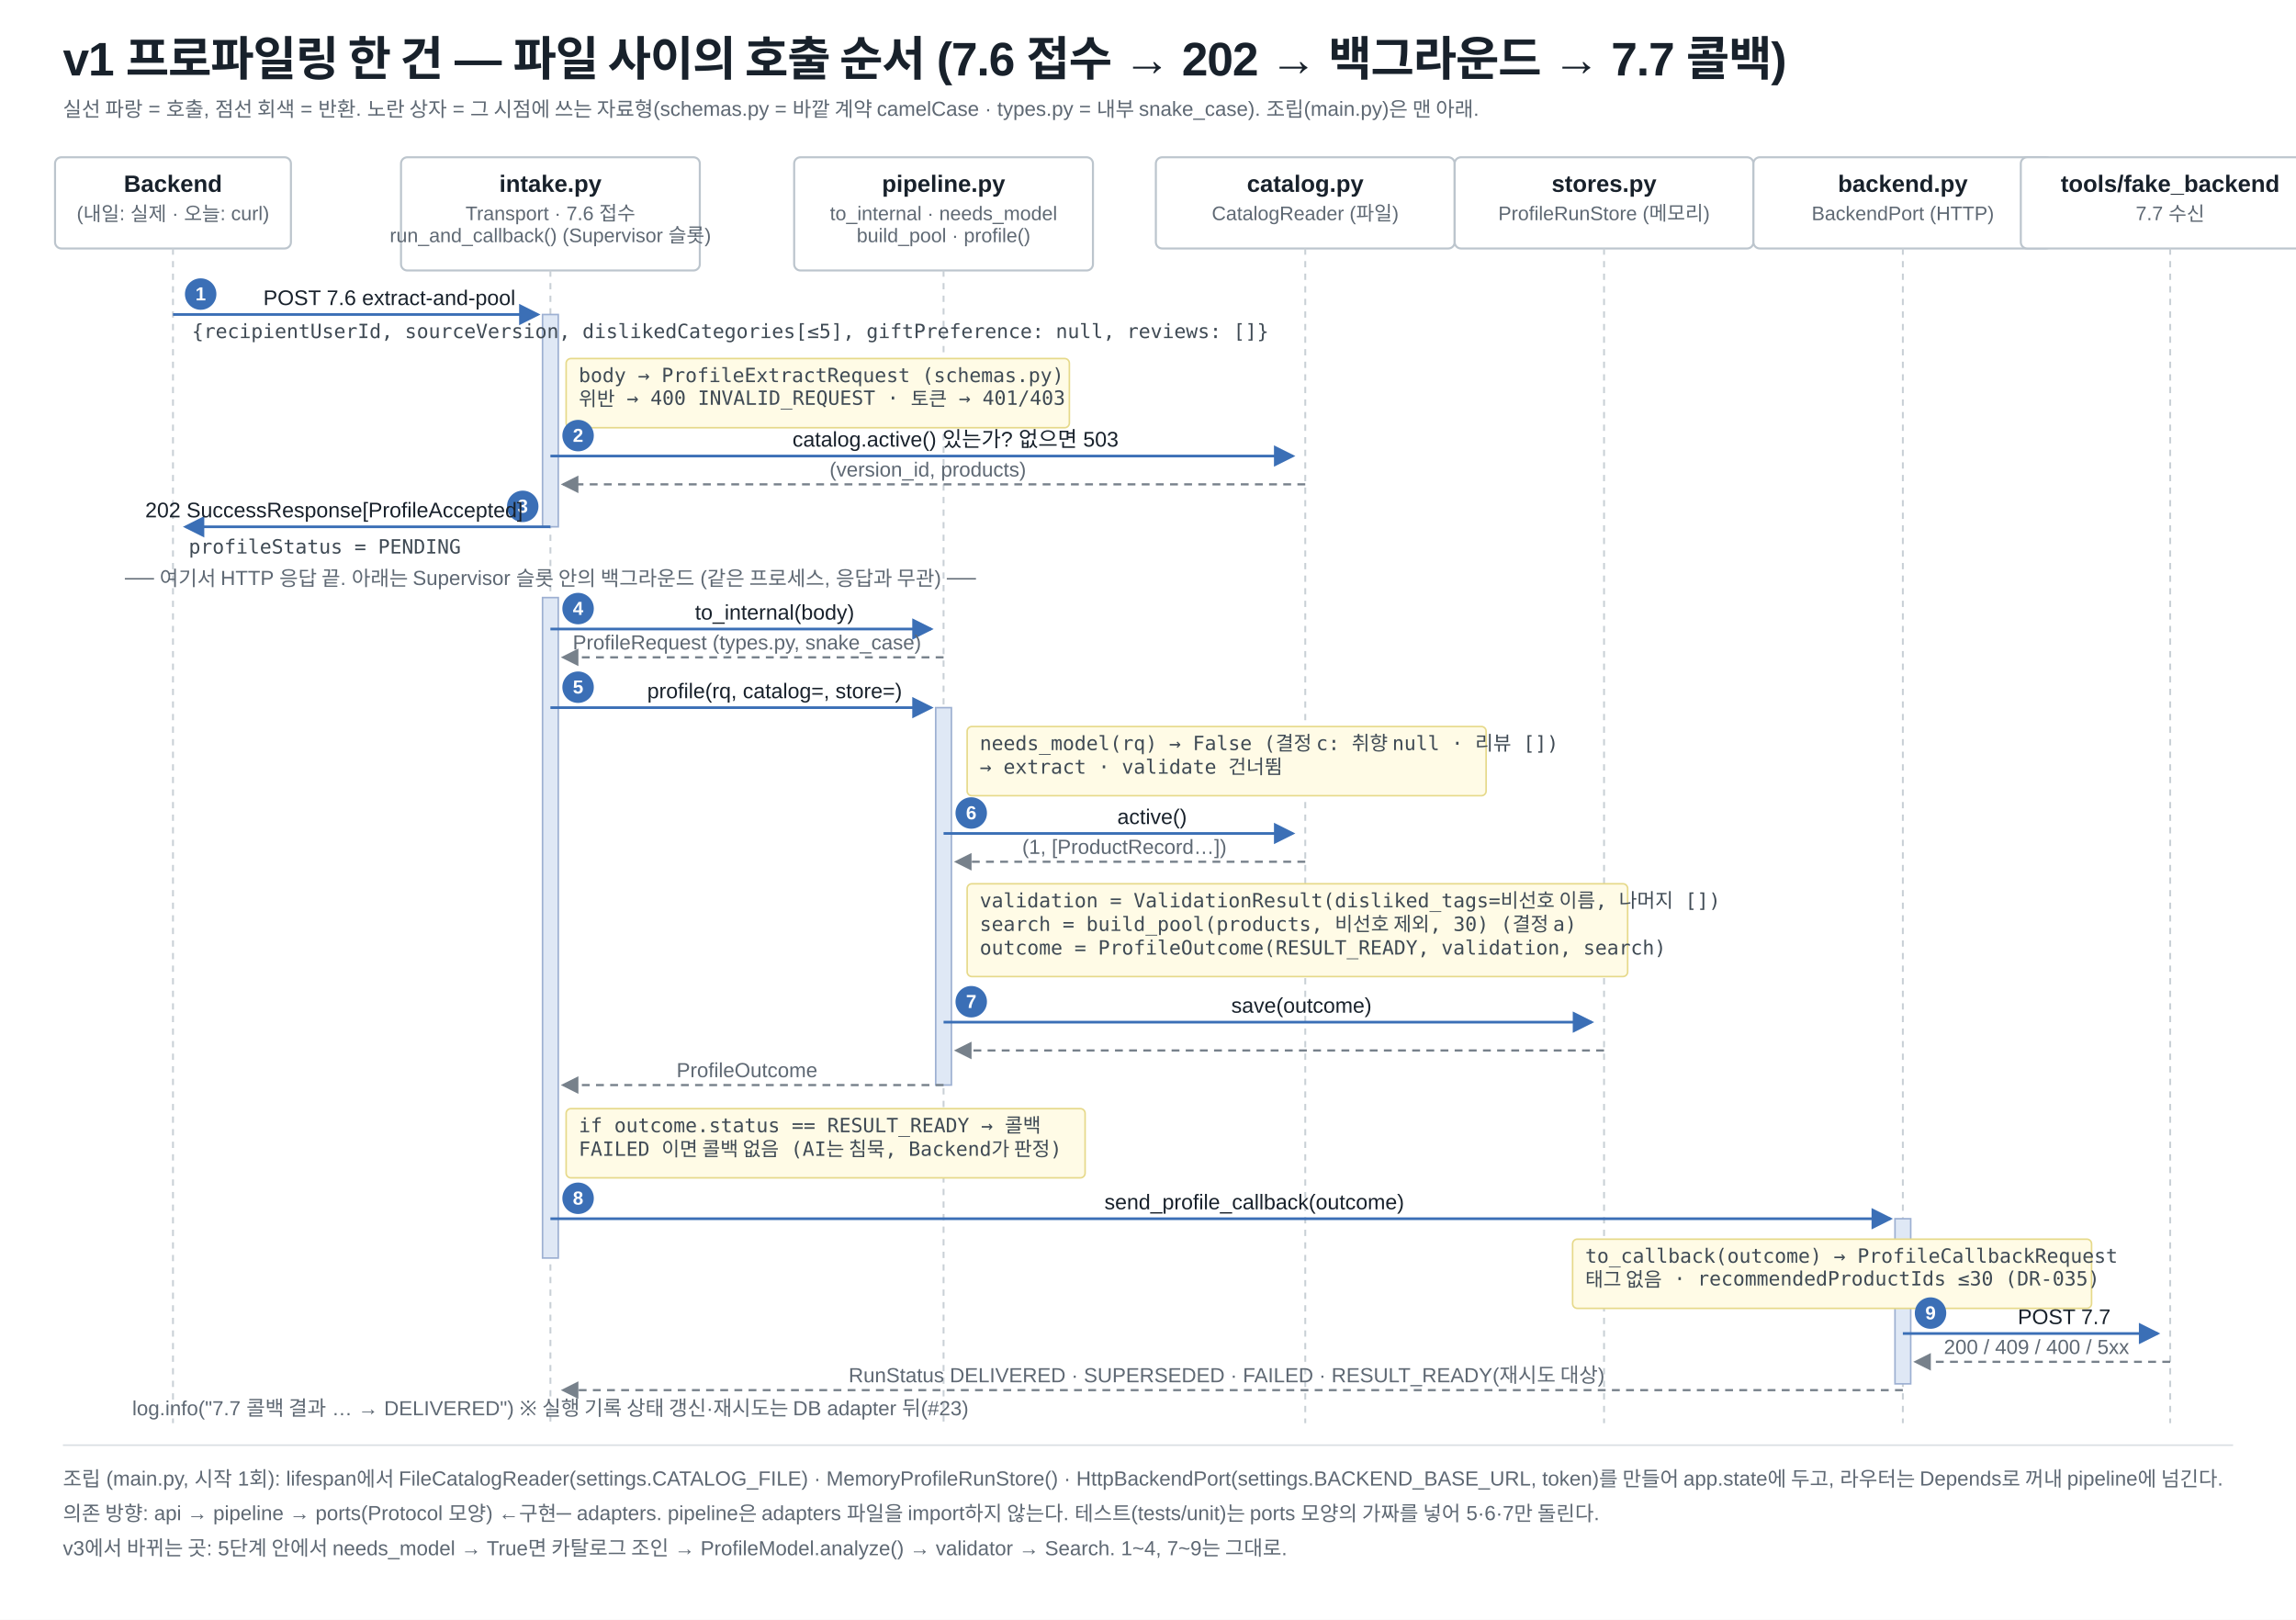
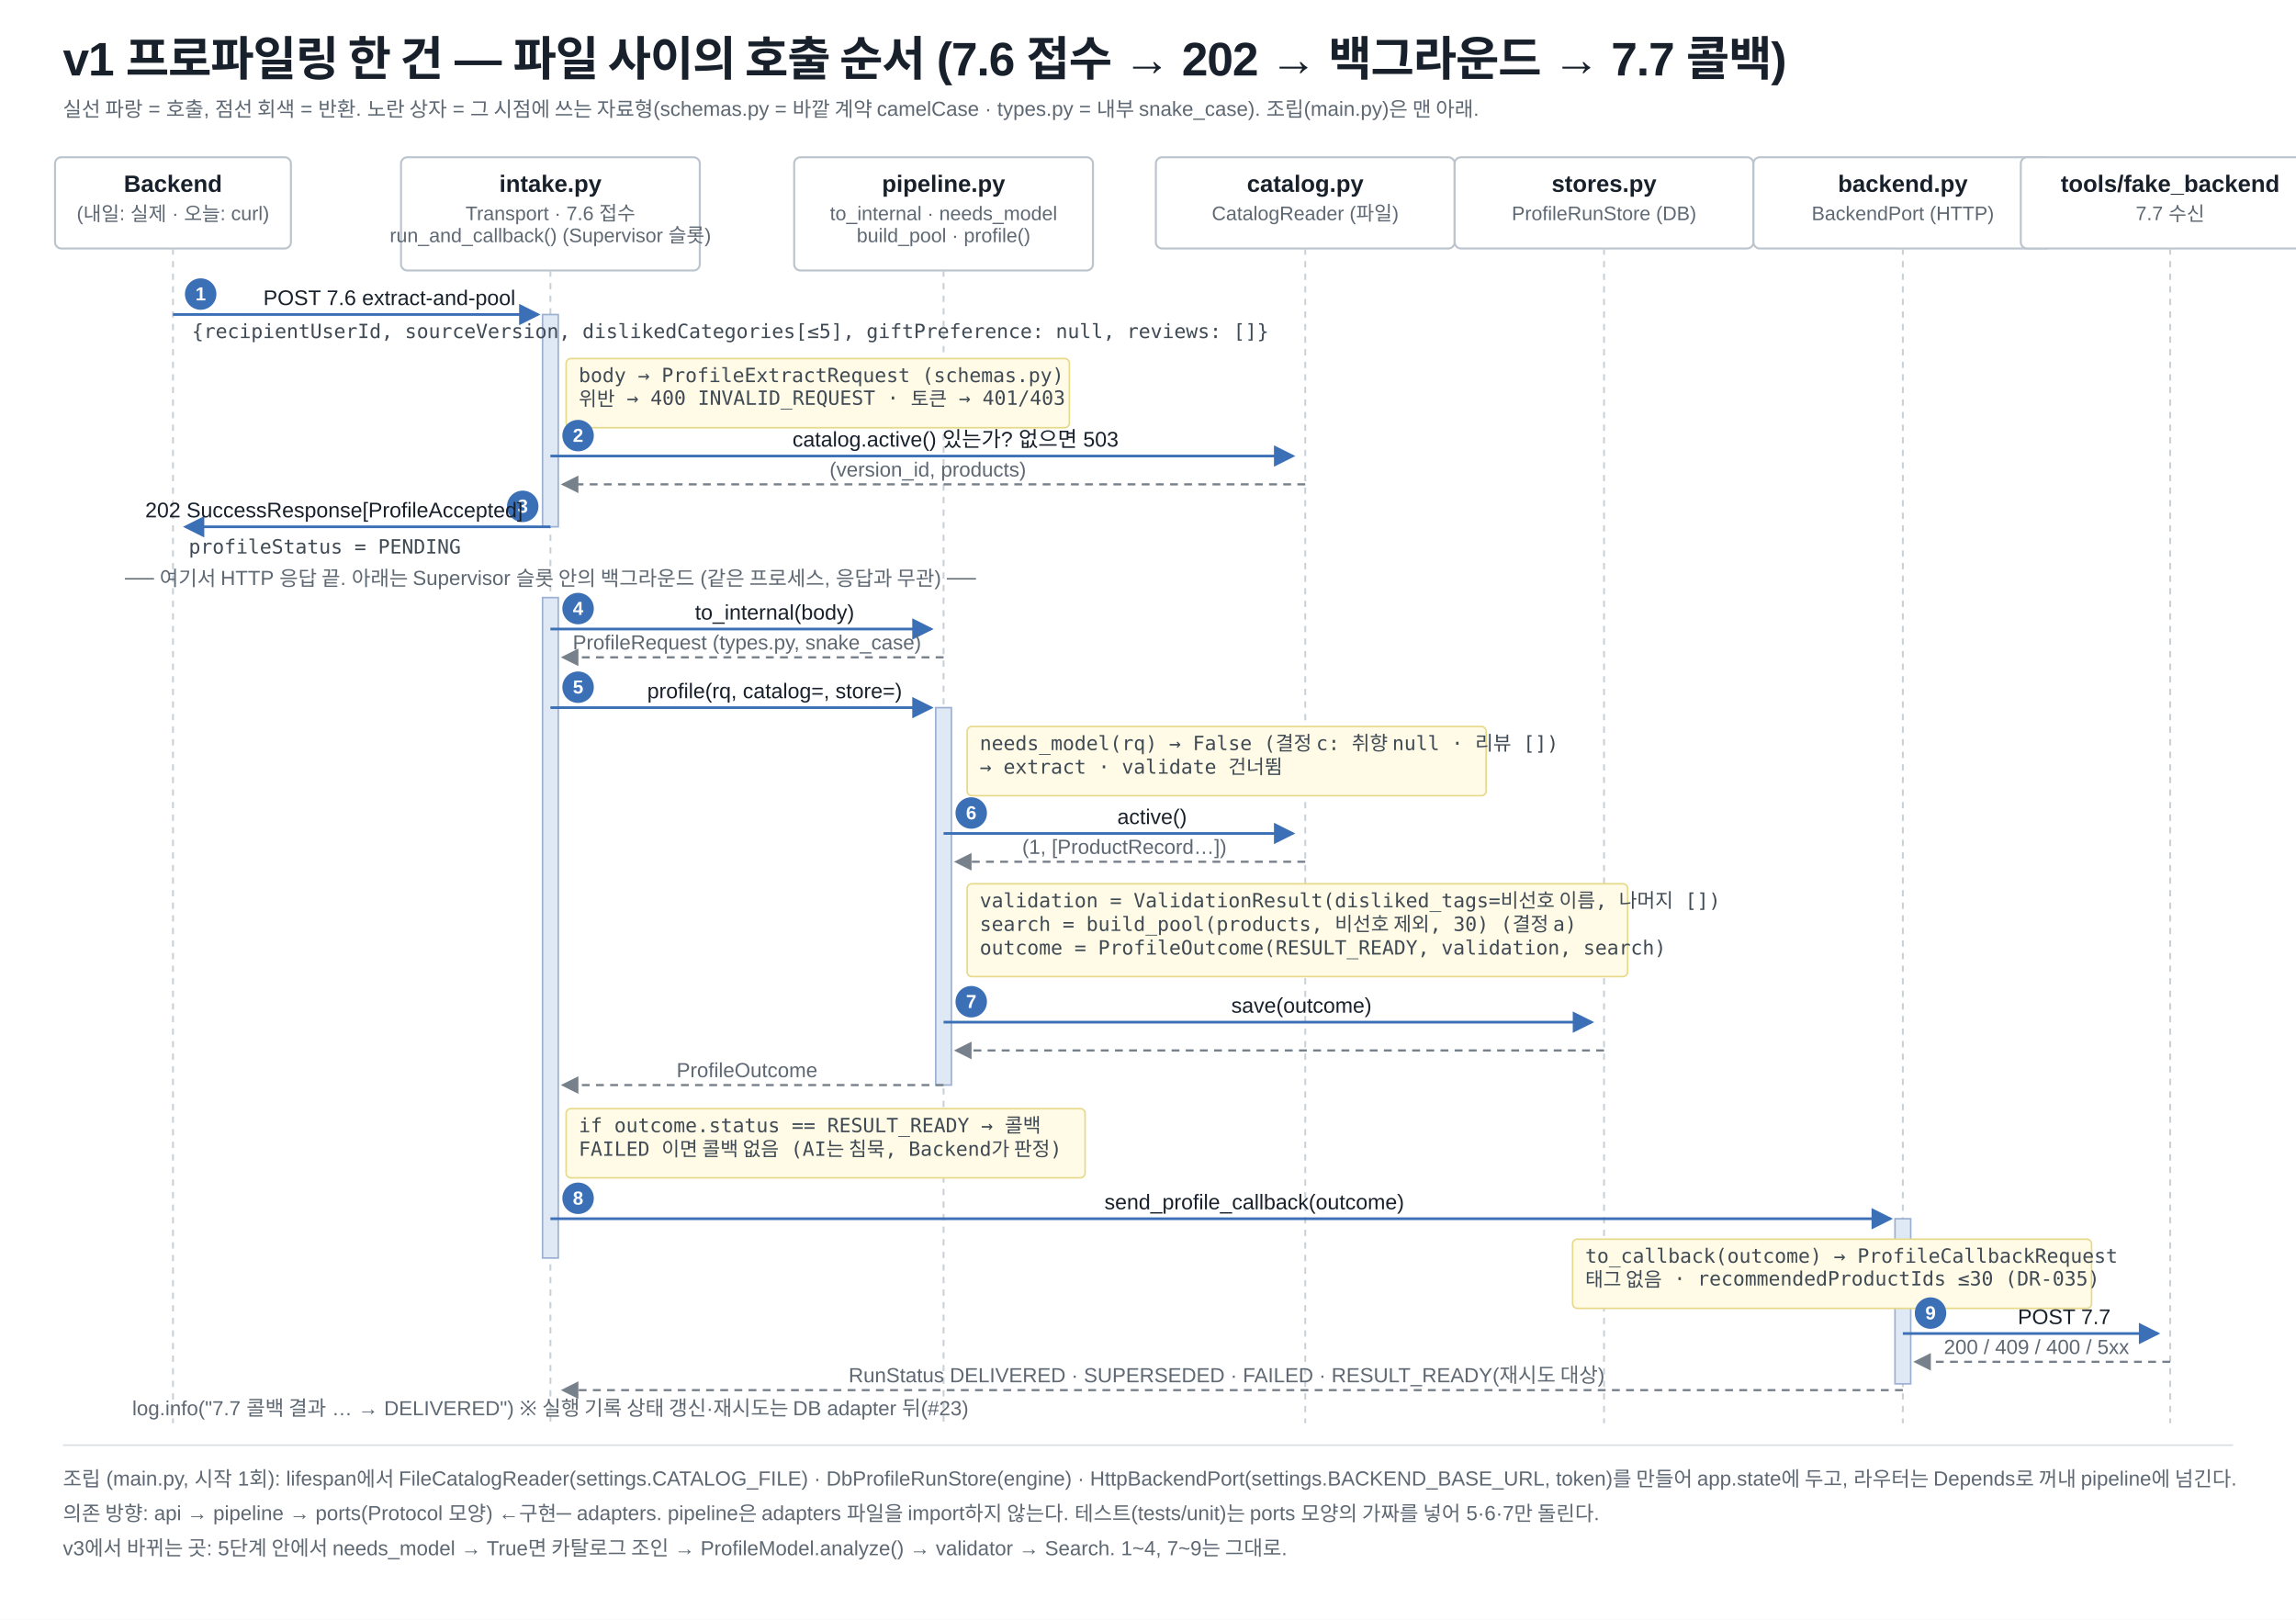
<svg xmlns="http://www.w3.org/2000/svg" width="2920" height="2060" viewBox="0 0 1460 1030" role="img">
  <defs>
    <marker id="a" markerWidth="8" markerHeight="8" refX="7" refY="4" orient="auto">
      <path d="M0 0 L8 4 L0 8 Z" fill="#3b6fb6" />
    </marker>
    <marker id="r" markerWidth="8" markerHeight="8" refX="7" refY="4" orient="auto">
      <path d="M0 0 L8 4 L0 8 Z" fill="#77818b" />
    </marker>
    <style>text{font-family:"Apple SD Gothic Neo","Noto Sans KR",Arial,sans-serif;fill:#18212b}.title{font-size:30px;font-weight:700;letter-spacing:-.6px}.head{font-size:15px;font-weight:700}.sub{font-size:12.5px;fill:#5e6873}.msg{font-size:13.5px;fill:#18212b}.mono{font-family:Menlo,ui-monospace,monospace;font-size:12.5px;fill:#3f4a54}.small{font-size:13px;fill:#5e6873}.num{font-size:12px;font-weight:700;fill:#fff}
.life{stroke:#c9d0d6;stroke-width:1.2;stroke-dasharray:4 4}.call{fill:none;stroke:#3b6fb6;stroke-width:1.7;marker-end:url(#a)}.ret{fill:none;stroke:#77818b;stroke-width:1.4;stroke-dasharray:5 4;marker-end:url(#r)}.act{fill:#dfe8f5;stroke:#9db0d2;stroke-width:1}.note{fill:#fffbe6;stroke:#e6d98a;stroke-width:1}.rule{stroke:#d9dee3;stroke-width:1}</style>
  </defs>
  <rect width="1460" height="1030" fill="white" />
  <text x="40" y="48" class="title">v1 프로파일링 한 건 — 파일 사이의 호출 순서 (7.6 접수 → 202 → 백그라운드 → 7.7 콜백)</text>
  <text x="40" y="74" class="small">실선 파랑 = 호출, 점선 회색 = 반환. 노란 상자 = 그 시점에 쓰는 자료형(schemas.py = 바깥 계약 camelCase · types.py = 내부 snake_case). 조립(main.py)은 맨 아래.</text>
  <rect x="35.0" y="100" width="150" height="58" rx="4" fill="#fff" stroke="#bcc5cd" stroke-width="1.3" />
  <text x="110" y="122" class="head" text-anchor="middle">Backend</text>
  <text x="110" y="140" class="sub" text-anchor="middle">(내일: 실제 · 오늘: curl)</text>
  <line x1="110" y1="158" x2="110" y2="905" class="life" />
  <rect x="255.0" y="100" width="190" height="72" rx="4" fill="#fff" stroke="#bcc5cd" stroke-width="1.3" />
  <text x="350" y="122" class="head" text-anchor="middle">intake.py</text>
  <text x="350" y="140" class="sub" text-anchor="middle">Transport · 7.6 접수</text>
  <text x="350" y="154" class="sub" text-anchor="middle">run_and_callback() (Supervisor 슬롯)</text>
  <line x1="350" y1="172" x2="350" y2="905" class="life" />
  <rect x="505.0" y="100" width="190" height="72" rx="4" fill="#fff" stroke="#bcc5cd" stroke-width="1.3" />
  <text x="600" y="122" class="head" text-anchor="middle">pipeline.py</text>
  <text x="600" y="140" class="sub" text-anchor="middle">to_internal · needs_model</text>
  <text x="600" y="154" class="sub" text-anchor="middle">build_pool · profile()</text>
  <line x1="600" y1="172" x2="600" y2="905" class="life" />
  <rect x="735.0" y="100" width="190" height="58" rx="4" fill="#fff" stroke="#bcc5cd" stroke-width="1.3" />
  <text x="830" y="122" class="head" text-anchor="middle">catalog.py</text>
  <text x="830" y="140" class="sub" text-anchor="middle">CatalogReader (파일)</text>
  <line x1="830" y1="158" x2="830" y2="905" class="life" />
  <rect x="925.0" y="100" width="190" height="58" rx="4" fill="#fff" stroke="#bcc5cd" stroke-width="1.3" />
  <text x="1020" y="122" class="head" text-anchor="middle">stores.py</text>
-   <text x="1020" y="140" class="sub" text-anchor="middle">ProfileRunStore (메모리)</text>
+   <text x="1020" y="140" class="sub" text-anchor="middle">ProfileRunStore (DB)</text>
  <line x1="1020" y1="158" x2="1020" y2="905" class="life" />
  <rect x="1115.0" y="100" width="190" height="58" rx="4" fill="#fff" stroke="#bcc5cd" stroke-width="1.3" />
  <text x="1210" y="122" class="head" text-anchor="middle">backend.py</text>
  <text x="1210" y="140" class="sub" text-anchor="middle">BackendPort (HTTP)</text>
  <line x1="1210" y1="158" x2="1210" y2="905" class="life" />
  <rect x="1285.0" y="100" width="190" height="58" rx="4" fill="#fff" stroke="#bcc5cd" stroke-width="1.3" />
  <text x="1380" y="122" class="head" text-anchor="middle">tools/fake_backend</text>
  <text x="1380" y="140" class="sub" text-anchor="middle">7.7 수신</text>
  <line x1="1380" y1="158" x2="1380" y2="905" class="life" />
  <rect x="345" y="200" width="10" height="135" class="act" />
  <rect x="345" y="380" width="10" height="420" class="act" />
  <path d="M110 200 H342" class="call" />
  <circle cx="127.6" cy="187" r="10" fill="#3b6fb6" />
  <text x="127.6" y="191" text-anchor="middle" class="num">1</text>
  <text x="247.6" y="194" class="msg" text-anchor="middle">POST 7.6 extract-and-pool</text>
  <text x="122" y="215" class="mono">{recipientUserId, sourceVersion, dislikedCategories[≤5], giftPreference: null, reviews: []}</text>
  <rect x="360" y="228" width="320" height="44" rx="3" class="note" />
  <text x="368" y="243" class="mono">body → ProfileExtractRequest  (schemas.py)</text>
  <text x="368" y="258" class="mono">위반 → 400 INVALID_REQUEST · 토큰 → 401/403</text>
  <path d="M350 290 H822" class="call" />
  <circle cx="367.6" cy="277" r="10" fill="#3b6fb6" />
  <text x="367.6" y="281" text-anchor="middle" class="num">2</text>
  <text x="607.6" y="284" class="msg" text-anchor="middle">catalog.active() 있는가?  없으면 503</text>
  <path d="M830 308 H358" class="ret" />
  <text x="590.0" y="303" class="small" text-anchor="middle">(version_id, products)</text>
  <path d="M350 335 H118" class="call" />
  <circle cx="332.4" cy="322" r="10" fill="#3b6fb6" />
  <text x="332.4" y="326" text-anchor="middle" class="num">3</text>
  <text x="212.4" y="329" class="msg" text-anchor="middle">202 SuccessResponse[ProfileAccepted]</text>
  <text x="120" y="352" class="mono">profileStatus = PENDING</text>
  <text x="350" y="372" class="small" text-anchor="middle">── 여기서 HTTP 응답 끝. 아래는 Supervisor 슬롯 안의 백그라운드 (같은 프로세스, 응답과 무관) ──</text>
  <path d="M350 400 H592" class="call" />
  <circle cx="367.6" cy="387" r="10" fill="#3b6fb6" />
  <text x="367.6" y="391" text-anchor="middle" class="num">4</text>
  <text x="492.6" y="394" class="msg" text-anchor="middle">to_internal(body)</text>
  <path d="M600 418 H358" class="ret" />
  <text x="475.0" y="413" class="small" text-anchor="middle">ProfileRequest  (types.py, snake_case)</text>
  <path d="M350 450 H592" class="call" />
  <circle cx="367.6" cy="437" r="10" fill="#3b6fb6" />
  <text x="367.6" y="441" text-anchor="middle" class="num">5</text>
  <text x="492.6" y="444" class="msg" text-anchor="middle">profile(rq, catalog=, store=)</text>
  <rect x="595" y="450" width="10" height="240" class="act" />
  <rect x="615" y="462" width="330" height="44" rx="3" class="note" />
  <text x="623" y="477" class="mono">needs_model(rq) → False   (결정 c: 취향 null · 리뷰 [])</text>
  <text x="623" y="492" class="mono">→ extract · validate 건너뜀</text>
  <path d="M600 530 H822" class="call" />
  <circle cx="617.6" cy="517" r="10" fill="#3b6fb6" />
  <text x="617.6" y="521" text-anchor="middle" class="num">6</text>
  <text x="732.6" y="524" class="msg" text-anchor="middle">active()</text>
  <path d="M830 548 H608" class="ret" />
  <text x="715.0" y="543" class="small" text-anchor="middle">(1, [ProductRecord…])</text>
  <rect x="615" y="562" width="420" height="59" rx="3" class="note" />
  <text x="623" y="577" class="mono">validation = ValidationResult(disliked_tags=비선호 이름, 나머지 [])</text>
  <text x="623" y="592" class="mono">search = build_pool(products, 비선호 제외, 30)  (결정 a)</text>
  <text x="623" y="607" class="mono">outcome = ProfileOutcome(RESULT_READY, validation, search)</text>
  <path d="M600 650 H1012" class="call" />
  <circle cx="617.6" cy="637" r="10" fill="#3b6fb6" />
  <text x="617.6" y="641" text-anchor="middle" class="num">7</text>
  <text x="827.6" y="644" class="msg" text-anchor="middle">save(outcome)</text>
  <path d="M1020 668 H608" class="ret" />
  <text x="810.0" y="663" class="small" text-anchor="middle" />
  <path d="M600 690 H358" class="ret" />
  <text x="475.0" y="685" class="small" text-anchor="middle">ProfileOutcome</text>
  <rect x="360" y="705" width="330" height="44" rx="3" class="note" />
  <text x="368" y="720" class="mono">if outcome.status == RESULT_READY  → 콜백</text>
  <text x="368" y="735" class="mono">FAILED 이면 콜백 없음 (AI는 침묵, Backend가 판정)</text>
  <path d="M350 775 H1202" class="call" />
  <circle cx="367.6" cy="762" r="10" fill="#3b6fb6" />
  <text x="367.6" y="766" text-anchor="middle" class="num">8</text>
  <text x="797.6" y="769" class="msg" text-anchor="middle">send_profile_callback(outcome)</text>
  <rect x="1205" y="775" width="10" height="105" class="act" />
  <rect x="1000" y="788" width="330" height="44" rx="3" class="note" />
  <text x="1008" y="803" class="mono">to_callback(outcome) → ProfileCallbackRequest</text>
  <text x="1008" y="818" class="mono">태그 없음 · recommendedProductIds ≤30  (DR-035)</text>
  <path d="M1210 848 H1372" class="call" />
  <circle cx="1227.6" cy="835" r="10" fill="#3b6fb6" />
  <text x="1227.6" y="839" text-anchor="middle" class="num">9</text>
  <text x="1312.6" y="842" class="msg" text-anchor="middle">POST 7.7</text>
  <path d="M1380 866 H1218" class="ret" />
  <text x="1295.0" y="861" class="small" text-anchor="middle">200 / 409 / 400 / 5xx</text>
  <path d="M1210 884 H358" class="ret" />
  <text x="780.0" y="879" class="small" text-anchor="middle">RunStatus  DELIVERED · SUPERSEDED · FAILED · RESULT_READY(재시도 대상)</text>
  <text x="350" y="900" class="small" text-anchor="middle">log.info("7.7 콜백 결과 … → DELIVERED")   ※ 실행 기록 상태 갱신·재시도는 DB adapter 뒤(#23)</text>
  <line x1="40" y1="919" x2="1420" y2="919" class="rule" />
-   <text x="40" y="945" class="small">조립 (main.py, 시작 1회):  lifespan에서 FileCatalogReader(settings.CATALOG_FILE) · MemoryProfileRunStore() · HttpBackendPort(settings.BACKEND_BASE_URL, token)를 만들어 app.state에 두고, 라우터는 Depends로 꺼내 pipeline에 넘긴다.</text>
+   <text x="40" y="945" class="small">조립 (main.py, 시작 1회):  lifespan에서 FileCatalogReader(settings.CATALOG_FILE) · DbProfileRunStore(engine) · HttpBackendPort(settings.BACKEND_BASE_URL, token)를 만들어 app.state에 두고, 라우터는 Depends로 꺼내 pipeline에 넘긴다.</text>
  <text x="40" y="967" class="small">의존 방향:  api → pipeline → ports(Protocol 모양)  ←구현─ adapters.   pipeline은 adapters 파일을 import하지 않는다. 테스트(tests/unit)는 ports 모양의 가짜를 넣어 5·6·7만 돌린다.</text>
  <text x="40" y="989" class="small">v3에서 바뀌는 곳: 5단계 안에서 needs_model → True면 카탈로그 조인 → ProfileModel.analyze() → validator → Search. 1~4, 7~9는 그대로.</text>
</svg>
